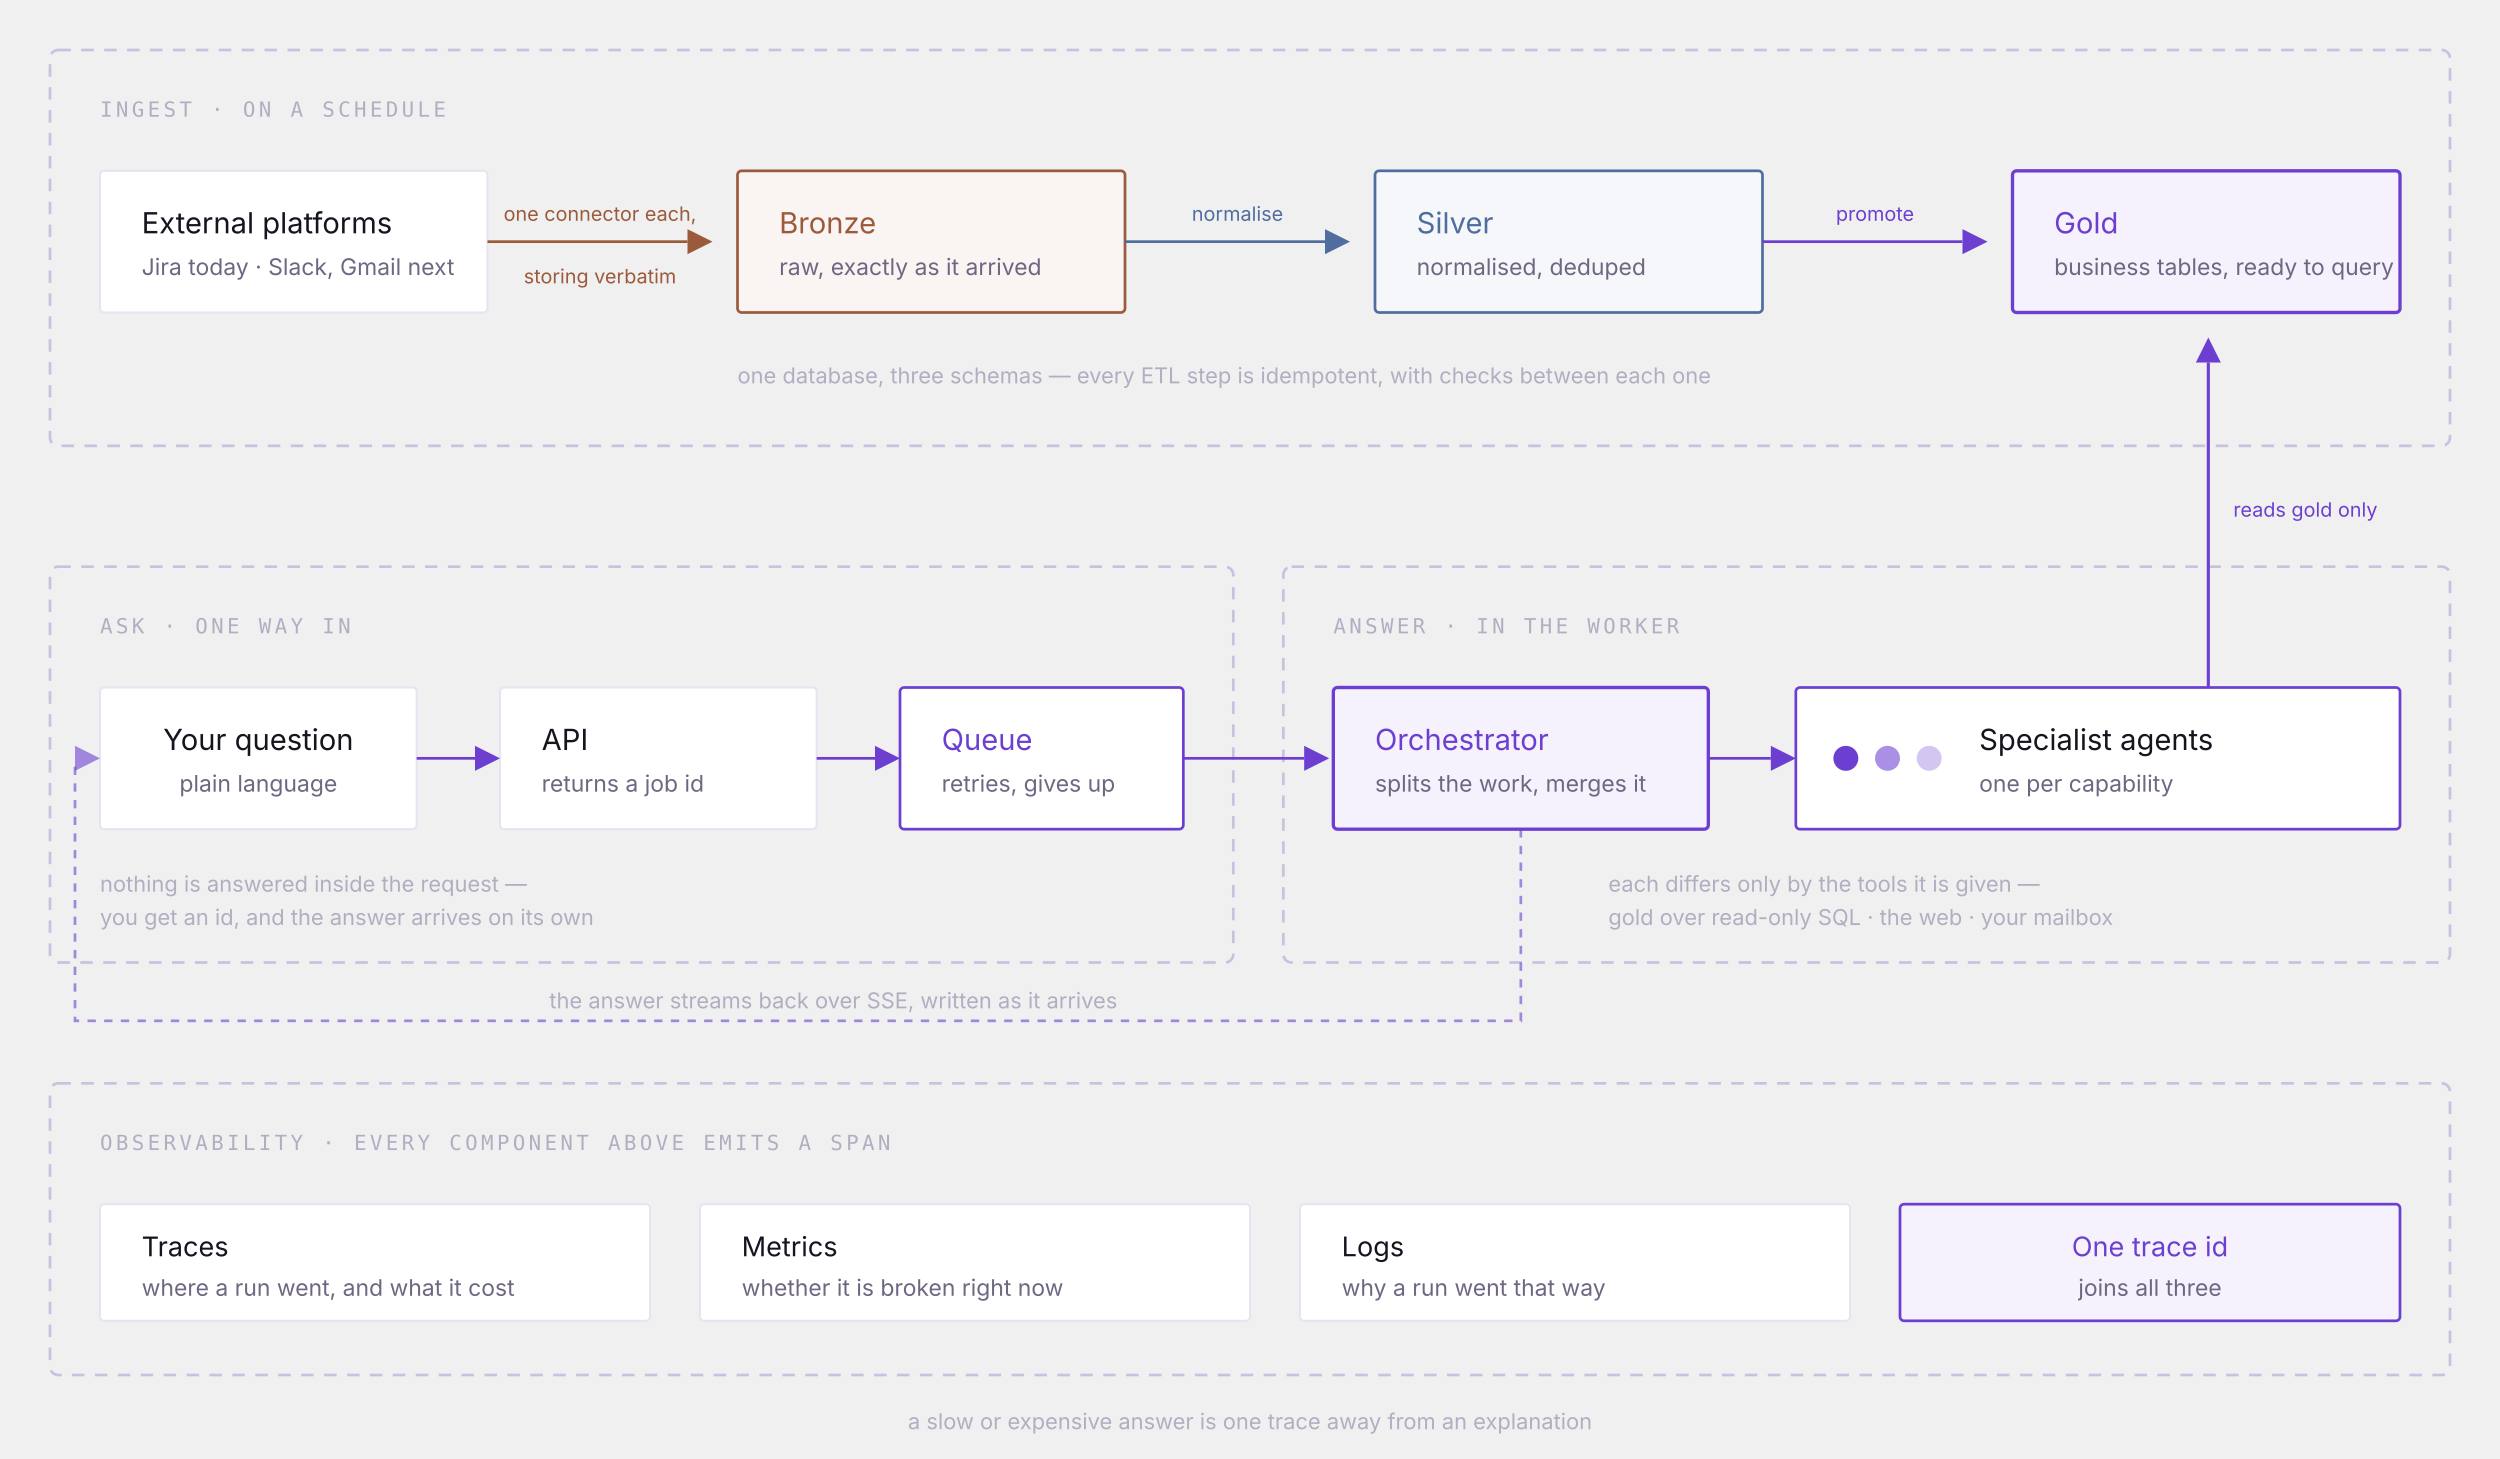
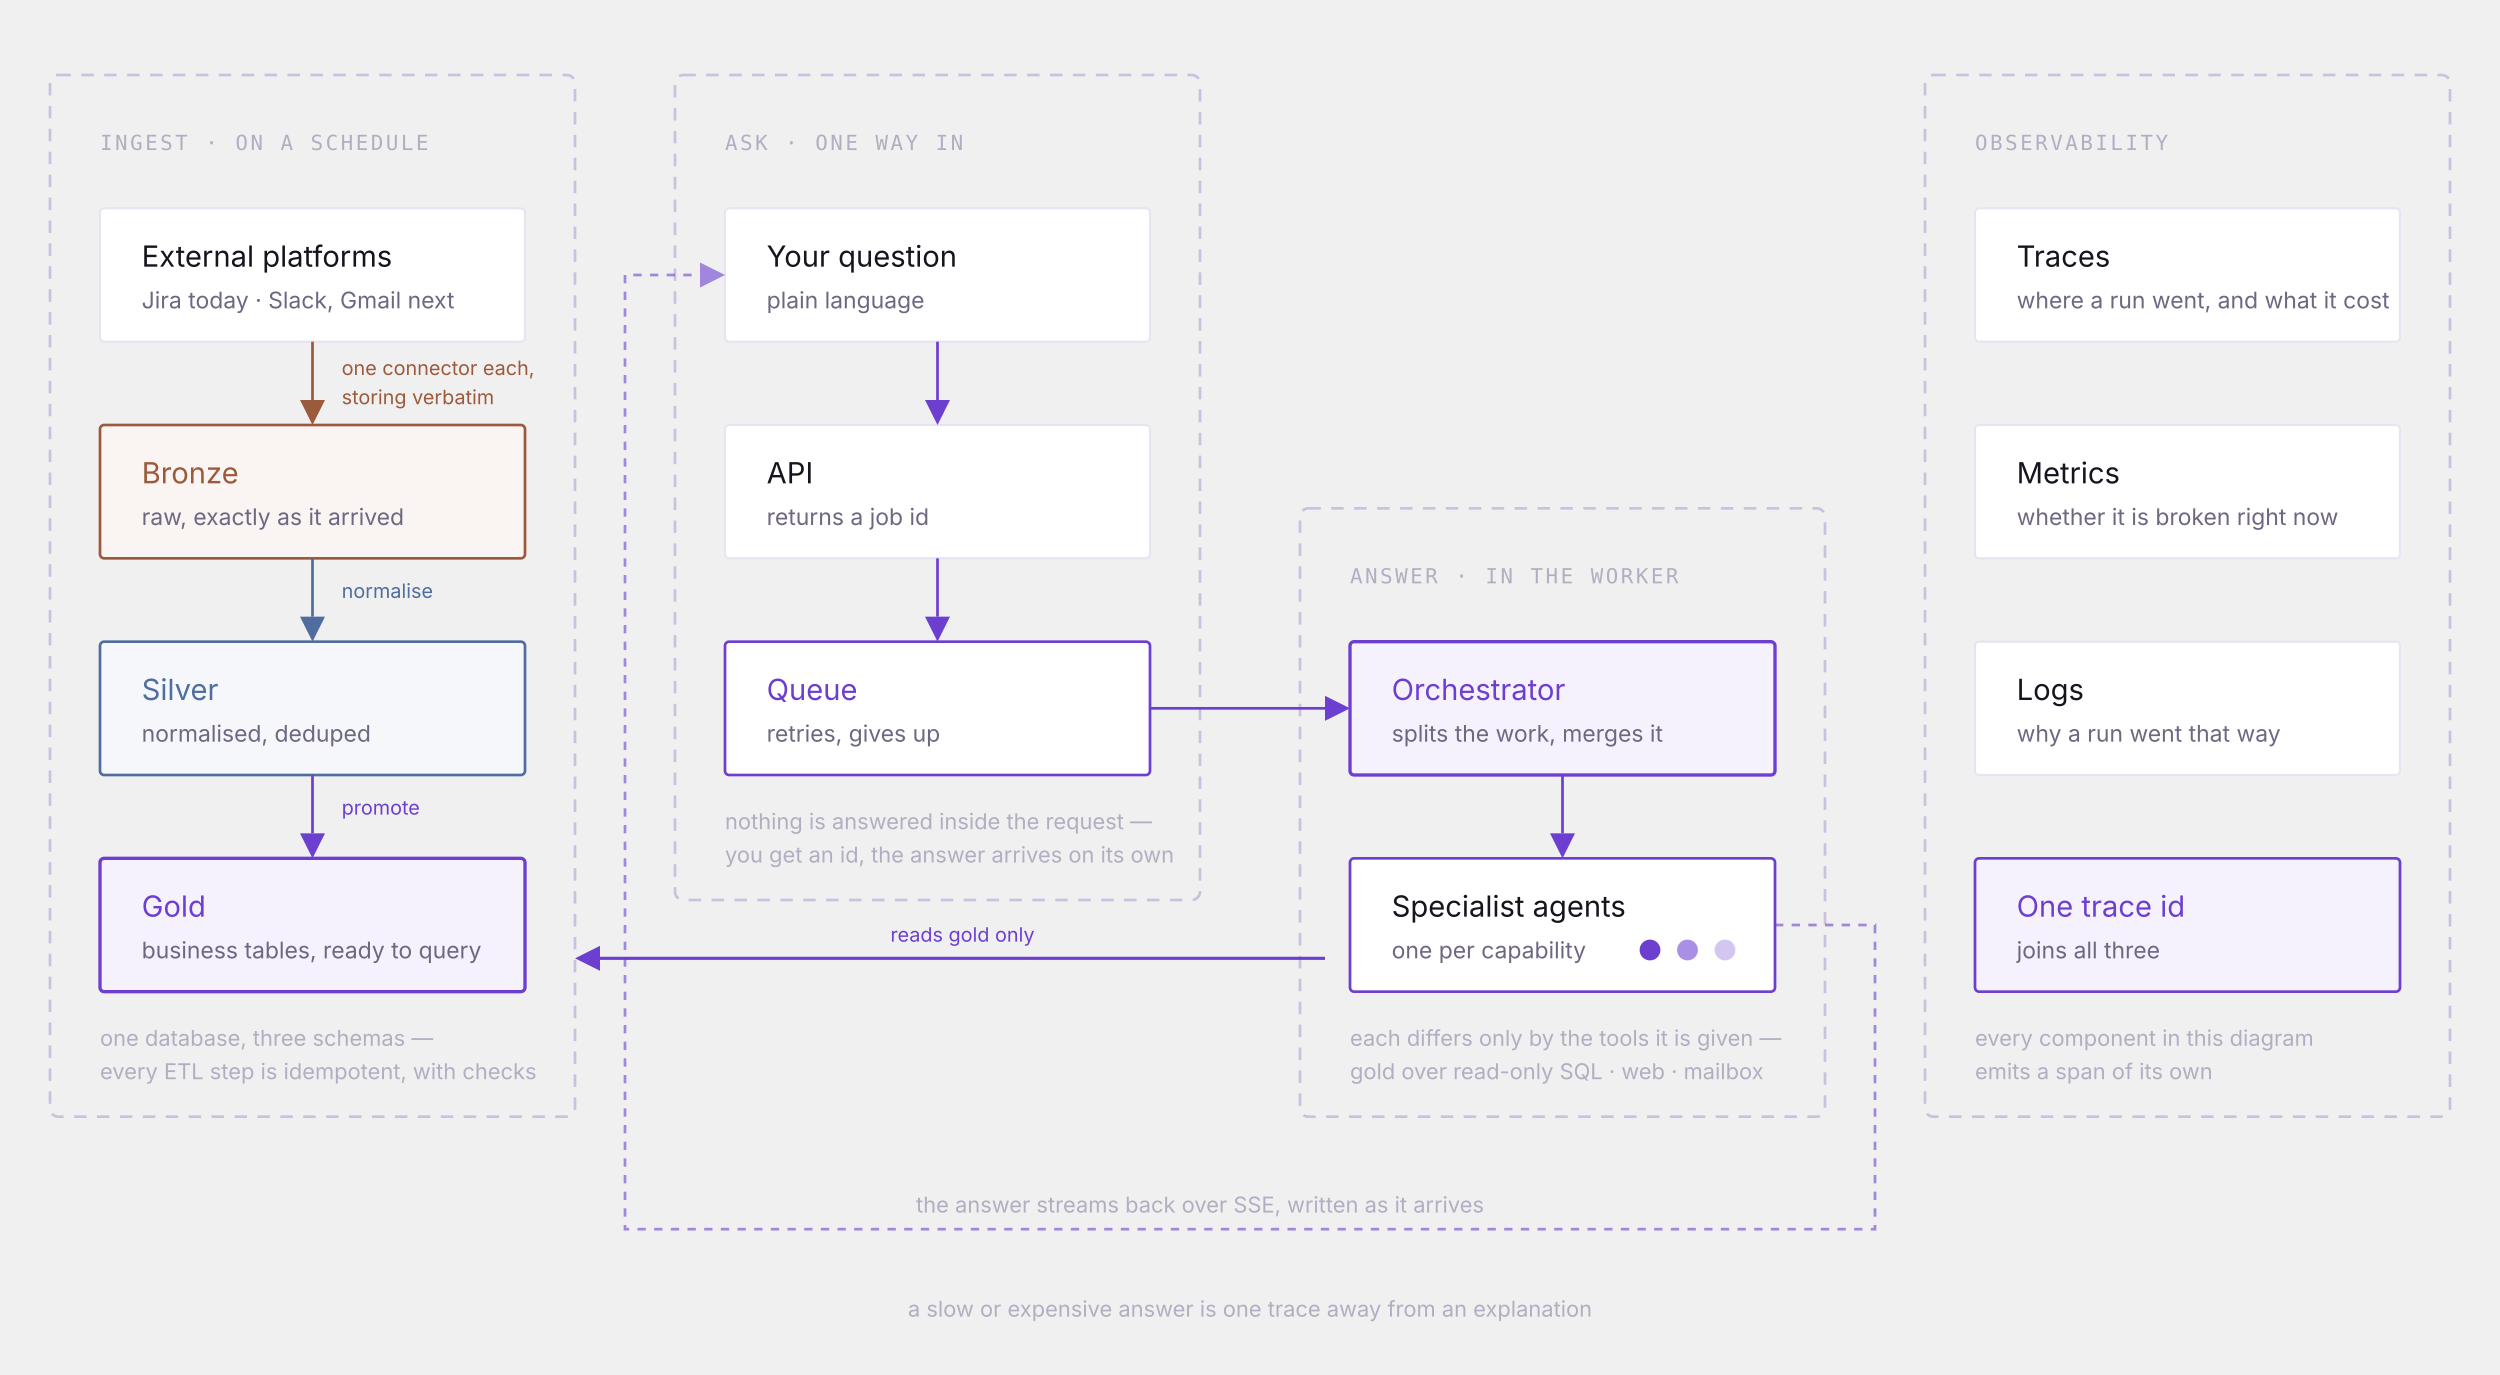
- <svg xmlns="http://www.w3.org/2000/svg" viewBox="0 0 1200 700" width="1200" height="700" role="img" aria-label="Mycel end to end: a scheduler pulls each external platform through its own connector into a bronze raw layer, which the ETL pipeline normalises to silver and promotes to gold. A question posted to the API returns a job id and goes on a message queue; a worker pulls it, and an orchestrator delegates to whichever specialist agents can answer, reading gold only. The answer streams back over SSE. Every component emits a span, and traces, metrics and logs share one trace id.">
+ <svg xmlns="http://www.w3.org/2000/svg" viewBox="0 0 1200 660" width="1200" height="660" role="img" aria-label="Mycel end to end, in four columns: a scheduler pulls each external platform through its own connector into a bronze raw layer, which the ETL pipeline normalises to silver and promotes to gold. A question posted to the API returns a job id and goes on a message queue; a worker pulls it, and an orchestrator delegates to whichever specialist agents can answer, reading gold only. The answer streams back over SSE. Every component emits a span, and traces, metrics and logs share one trace id.">
  <g font-family="ui-sans-serif, system-ui, -apple-system, sans-serif">
-     <rect x="24" y="24" width="1152" height="190" rx="4" fill="none" stroke="#c9c1de" stroke-width="1.3" stroke-dasharray="6 5" />
-     <text x="48" y="56" font-family="ui-monospace, SFMono-Regular, Menlo, monospace" font-size="10" letter-spacing="1.6" fill="#b3adc2">INGEST · ON A SCHEDULE</text>
-     <rect x="48" y="82" width="186" height="68" rx="2" fill="#ffffff" stroke="#e7e3f0" />
-     <text x="68" y="112" font-size="14" fill="#17141f">External platforms</text>
-     <text x="68" y="132" font-size="11" fill="#6f6782">Jira today · Slack, Gmail next</text>
-     <rect x="354" y="82" width="186" height="68" rx="2" fill="#faf5f3" stroke="#9c5a3c" stroke-width="1.3" />
-     <text x="374" y="112" font-size="14" fill="#9c5a3c">Bronze</text>
-     <text x="374" y="132" font-size="11" fill="#6f6782">raw, exactly as it arrived</text>
-     <rect x="660" y="82" width="186" height="68" rx="2" fill="#f5f7fa" stroke="#4f6d9e" stroke-width="1.3" />
-     <text x="680" y="112" font-size="14" fill="#4f6d9e">Silver</text>
-     <text x="680" y="132" font-size="11" fill="#6f6782">normalised, deduped</text>
-     <rect x="966" y="82" width="186" height="68" rx="2" fill="#f5f1fd" stroke="#6d3fd1" stroke-width="1.6" />
-     <text x="986" y="112" font-size="14" fill="#6d3fd1">Gold</text>
-     <text x="986" y="132" font-size="11" fill="#6f6782">business tables, ready to query</text>
-     <text x="354" y="184" font-size="10.5" fill="#b3adc2">one database, three schemas — every ETL step is idempotent, with checks between each one</text>
-     <rect x="24" y="272" width="568" height="190" rx="4" fill="none" stroke="#c9c1de" stroke-width="1.3" stroke-dasharray="6 5" />
-     <text x="48" y="304" font-family="ui-monospace, SFMono-Regular, Menlo, monospace" font-size="10" letter-spacing="1.6" fill="#b3adc2">ASK · ONE WAY IN</text>
-     <rect x="48" y="330" width="152" height="68" rx="2" fill="#ffffff" stroke="#e7e3f0" />
-     <text x="124" y="360" font-size="14" fill="#17141f" text-anchor="middle">Your question</text>
-     <text x="124" y="380" font-size="11" fill="#6f6782" text-anchor="middle">plain language</text>
-     <rect x="240" y="330" width="152" height="68" rx="2" fill="#ffffff" stroke="#e7e3f0" />
-     <text x="260" y="360" font-size="14" fill="#17141f">API</text>
-     <text x="260" y="380" font-size="11" fill="#6f6782">returns a job id</text>
-     <rect x="432" y="330" width="136" height="68" rx="2" fill="#ffffff" stroke="#6d3fd1" stroke-width="1.3" />
-     <text x="452" y="360" font-size="14" fill="#6d3fd1">Queue</text>
-     <text x="452" y="380" font-size="11" fill="#6f6782">retries, gives up</text>
-     <text x="48" y="428" font-size="10.5" fill="#b3adc2">nothing is answered inside the request —</text>
-     <text x="48" y="444" font-size="10.5" fill="#b3adc2">you get an id, and the answer arrives on its own</text>
-     <rect x="616" y="272" width="560" height="190" rx="4" fill="none" stroke="#c9c1de" stroke-width="1.3" stroke-dasharray="6 5" />
-     <text x="640" y="304" font-family="ui-monospace, SFMono-Regular, Menlo, monospace" font-size="10" letter-spacing="1.6" fill="#b3adc2">ANSWER · IN THE WORKER</text>
-     <rect x="640" y="330" width="180" height="68" rx="2" fill="#f5f1fd" stroke="#6d3fd1" stroke-width="1.6" />
-     <text x="660" y="360" font-size="14" fill="#6d3fd1">Orchestrator</text>
-     <text x="660" y="380" font-size="11" fill="#6f6782">splits the work, merges it</text>
-     <rect x="862" y="330" width="290" height="68" rx="2" fill="#ffffff" stroke="#6d3fd1" stroke-width="1.3" />
+     <rect x="24" y="36" width="252" height="500" rx="4" fill="none" stroke="#c9c1de" stroke-width="1.3" stroke-dasharray="6 5" />
+     <text x="48" y="72" font-family="ui-monospace, SFMono-Regular, Menlo, monospace" font-size="10" letter-spacing="1.2" fill="#b3adc2">INGEST · ON A SCHEDULE</text>
+     <rect x="48" y="100" width="204" height="64" rx="2" fill="#ffffff" stroke="#e7e3f0" />
+     <text x="68" y="128" font-size="14" fill="#17141f">External platforms</text>
+     <text x="68" y="148" font-size="11" fill="#6f6782">Jira today · Slack, Gmail next</text>
+     <rect x="48" y="204" width="204" height="64" rx="2" fill="#faf5f3" stroke="#9c5a3c" stroke-width="1.3" />
+     <text x="68" y="232" font-size="14" fill="#9c5a3c">Bronze</text>
+     <text x="68" y="252" font-size="11" fill="#6f6782">raw, exactly as it arrived</text>
+     <rect x="48" y="308" width="204" height="64" rx="2" fill="#f5f7fa" stroke="#4f6d9e" stroke-width="1.3" />
+     <text x="68" y="336" font-size="14" fill="#4f6d9e">Silver</text>
+     <text x="68" y="356" font-size="11" fill="#6f6782">normalised, deduped</text>
+     <rect x="48" y="412" width="204" height="64" rx="2" fill="#f5f1fd" stroke="#6d3fd1" stroke-width="1.6" />
+     <text x="68" y="440" font-size="14" fill="#6d3fd1">Gold</text>
+     <text x="68" y="460" font-size="11" fill="#6f6782">business tables, ready to query</text>
+     <text x="48" y="502" font-size="10.5" fill="#b3adc2">one database, three schemas —</text>
+     <text x="48" y="518" font-size="10.5" fill="#b3adc2">every ETL step is idempotent, with checks</text>
+     <rect x="324" y="36" width="252" height="396" rx="4" fill="none" stroke="#c9c1de" stroke-width="1.3" stroke-dasharray="6 5" />
+     <text x="348" y="72" font-family="ui-monospace, SFMono-Regular, Menlo, monospace" font-size="10" letter-spacing="1.2" fill="#b3adc2">ASK · ONE WAY IN</text>
+     <rect x="348" y="100" width="204" height="64" rx="2" fill="#ffffff" stroke="#e7e3f0" />
+     <text x="368" y="128" font-size="14" fill="#17141f">Your question</text>
+     <text x="368" y="148" font-size="11" fill="#6f6782">plain language</text>
+     <rect x="348" y="204" width="204" height="64" rx="2" fill="#ffffff" stroke="#e7e3f0" />
+     <text x="368" y="232" font-size="14" fill="#17141f">API</text>
+     <text x="368" y="252" font-size="11" fill="#6f6782">returns a job id</text>
+     <rect x="348" y="308" width="204" height="64" rx="2" fill="#ffffff" stroke="#6d3fd1" stroke-width="1.3" />
+     <text x="368" y="336" font-size="14" fill="#6d3fd1">Queue</text>
+     <text x="368" y="356" font-size="11" fill="#6f6782">retries, gives up</text>
+     <text x="348" y="398" font-size="10.5" fill="#b3adc2">nothing is answered inside the request —</text>
+     <text x="348" y="414" font-size="10.5" fill="#b3adc2">you get an id, the answer arrives on its own</text>
+     <rect x="624" y="244" width="252" height="292" rx="4" fill="none" stroke="#c9c1de" stroke-width="1.3" stroke-dasharray="6 5" />
+     <text x="648" y="280" font-family="ui-monospace, SFMono-Regular, Menlo, monospace" font-size="10" letter-spacing="1.2" fill="#b3adc2">ANSWER · IN THE WORKER</text>
+     <rect x="648" y="308" width="204" height="64" rx="2" fill="#f5f1fd" stroke="#6d3fd1" stroke-width="1.6" />
+     <text x="668" y="336" font-size="14" fill="#6d3fd1">Orchestrator</text>
+     <text x="668" y="356" font-size="11" fill="#6f6782">splits the work, merges it</text>
+     <rect x="648" y="412" width="204" height="64" rx="2" fill="#ffffff" stroke="#6d3fd1" stroke-width="1.3" />
+     <text x="668" y="440" font-size="14" fill="#17141f">Specialist agents</text>
+     <text x="668" y="460" font-size="11" fill="#6f6782">one per capability</text>
    <g fill="#6d3fd1">
-       <circle cx="886" cy="364" r="6" />
-       <circle cx="906" cy="364" r="6" opacity="0.58" />
-       <circle cx="926" cy="364" r="6" opacity="0.3" />
+       <circle cx="792" cy="456" r="5" />
+       <circle cx="810" cy="456" r="5" opacity="0.58" />
+       <circle cx="828" cy="456" r="5" opacity="0.3" />
    </g>
-     <text x="950" y="360" font-size="14" fill="#17141f">Specialist agents</text>
-     <text x="950" y="380" font-size="11" fill="#6f6782">one per capability</text>
-     <text x="772" y="428" font-size="10.5" fill="#b3adc2">each differs only by the tools it is given —</text>
-     <text x="772" y="444" font-size="10.5" fill="#b3adc2">gold over read-only SQL · the web · your mailbox</text>
-     <rect x="24" y="520" width="1152" height="140" rx="4" fill="none" stroke="#c9c1de" stroke-width="1.3" stroke-dasharray="6 5" />
-     <text x="48" y="552" font-family="ui-monospace, SFMono-Regular, Menlo, monospace" font-size="10" letter-spacing="1.6" fill="#b3adc2">OBSERVABILITY · EVERY COMPONENT ABOVE EMITS A SPAN</text>
-     <rect x="48" y="578" width="264" height="56" rx="2" fill="#ffffff" stroke="#e7e3f0" />
-     <text x="68" y="603" font-size="13" fill="#17141f">Traces</text>
-     <text x="68" y="622" font-size="11" fill="#6f6782">where a run went, and what it cost</text>
-     <rect x="336" y="578" width="264" height="56" rx="2" fill="#ffffff" stroke="#e7e3f0" />
-     <text x="356" y="603" font-size="13" fill="#17141f">Metrics</text>
-     <text x="356" y="622" font-size="11" fill="#6f6782">whether it is broken right now</text>
-     <rect x="624" y="578" width="264" height="56" rx="2" fill="#ffffff" stroke="#e7e3f0" />
-     <text x="644" y="603" font-size="13" fill="#17141f">Logs</text>
-     <text x="644" y="622" font-size="11" fill="#6f6782">why a run went that way</text>
-     <rect x="912" y="578" width="240" height="56" rx="2" fill="#f5f1fd" stroke="#6d3fd1" stroke-width="1.3" />
-     <text x="1032" y="603" font-size="13" fill="#6d3fd1" text-anchor="middle">One trace id</text>
-     <text x="1032" y="622" font-size="11" fill="#6f6782" text-anchor="middle">joins all three</text>
-     <path d="M234 116H330" fill="none" stroke="#9c5a3c" stroke-width="1.3" />
-     <path d="M330 110 342 116 330 122z" fill="#9c5a3c" />
-     <path d="M540 116H636" fill="none" stroke="#4f6d9e" stroke-width="1.3" />
-     <path d="M636 110 648 116 636 122z" fill="#4f6d9e" />
-     <path d="M846 116H942" fill="none" stroke="#6d3fd1" stroke-width="1.3" />
-     <path d="M942 110 954 116 942 122z" fill="#6d3fd1" />
-     <g font-size="9.5" text-anchor="middle">
-       <text x="288" y="106" fill="#9c5a3c">one connector each,</text>
-       <text x="288" y="136" fill="#9c5a3c">storing verbatim</text>
-       <text x="594" y="106" fill="#4f6d9e">normalise</text>
-       <text x="900" y="106" fill="#6d3fd1">promote</text>
+     <text x="648" y="502" font-size="10.5" fill="#b3adc2">each differs only by the tools it is given —</text>
+     <text x="648" y="518" font-size="10.5" fill="#b3adc2">gold over read-only SQL · web · mailbox</text>
+     <rect x="924" y="36" width="252" height="500" rx="4" fill="none" stroke="#c9c1de" stroke-width="1.3" stroke-dasharray="6 5" />
+     <text x="948" y="72" font-family="ui-monospace, SFMono-Regular, Menlo, monospace" font-size="10" letter-spacing="1.2" fill="#b3adc2">OBSERVABILITY</text>
+     <rect x="948" y="100" width="204" height="64" rx="2" fill="#ffffff" stroke="#e7e3f0" />
+     <text x="968" y="128" font-size="14" fill="#17141f">Traces</text>
+     <text x="968" y="148" font-size="11" fill="#6f6782">where a run went, and what it cost</text>
+     <rect x="948" y="204" width="204" height="64" rx="2" fill="#ffffff" stroke="#e7e3f0" />
+     <text x="968" y="232" font-size="14" fill="#17141f">Metrics</text>
+     <text x="968" y="252" font-size="11" fill="#6f6782">whether it is broken right now</text>
+     <rect x="948" y="308" width="204" height="64" rx="2" fill="#ffffff" stroke="#e7e3f0" />
+     <text x="968" y="336" font-size="14" fill="#17141f">Logs</text>
+     <text x="968" y="356" font-size="11" fill="#6f6782">why a run went that way</text>
+     <rect x="948" y="412" width="204" height="64" rx="2" fill="#f5f1fd" stroke="#6d3fd1" stroke-width="1.3" />
+     <text x="968" y="440" font-size="14" fill="#6d3fd1">One trace id</text>
+     <text x="968" y="460" font-size="11" fill="#6f6782">joins all three</text>
+     <text x="948" y="502" font-size="10.5" fill="#b3adc2">every component in this diagram</text>
+     <text x="948" y="518" font-size="10.5" fill="#b3adc2">emits a span of its own</text>
+     <path d="M150 164V192" fill="none" stroke="#9c5a3c" stroke-width="1.3" />
+     <path d="M144 192 150 204 156 192z" fill="#9c5a3c" />
+     <path d="M150 268V296" fill="none" stroke="#4f6d9e" stroke-width="1.3" />
+     <path d="M144 296 150 308 156 296z" fill="#4f6d9e" />
+     <path d="M150 372V400" fill="none" stroke="#6d3fd1" stroke-width="1.3" />
+     <path d="M144 400 150 412 156 400z" fill="#6d3fd1" />
+     <g font-size="9.5">
+       <text x="164" y="180" fill="#9c5a3c">one connector each,</text>
+       <text x="164" y="194" fill="#9c5a3c">storing verbatim</text>
+       <text x="164" y="287" fill="#4f6d9e">normalise</text>
+       <text x="164" y="391" fill="#6d3fd1">promote</text>
    </g>
    <g fill="none" stroke="#6d3fd1" stroke-width="1.3">
-       <path d="M200 364H228" />
-       <path d="M392 364H420" />
-       <path d="M568 364H626" />
-       <path d="M820 364H850" />
+       <path d="M450 164V192" />
+       <path d="M450 268V296" />
+       <path d="M552 340H636" />
+       <path d="M750 372V400" />
    </g>
    <g fill="#6d3fd1">
-       <path d="M228 358 240 364 228 370z" />
-       <path d="M420 358 432 364 420 370z" />
-       <path d="M626 358 638 364 626 370z" />
-       <path d="M850 358 862 364 850 370z" />
+       <path d="M444 192 450 204 456 192z" />
+       <path d="M444 296 450 308 456 296z" />
+       <path d="M636 334 648 340 636 346z" />
+       <path d="M744 400 750 412 756 400z" />
    </g>
-     <path d="M1060 330V174" fill="none" stroke="#6d3fd1" stroke-width="1.5" />
-     <path d="M1054 174 1060 162 1066 174z" fill="#6d3fd1" />
-     <text x="1072" y="248" font-size="9.5" fill="#6d3fd1">reads gold only</text>
+     <path d="M636 460H288" fill="none" stroke="#6d3fd1" stroke-width="1.5" />
+     <path d="M288 454 276 460 288 466z" fill="#6d3fd1" />
+     <text x="462" y="452" font-size="9.5" fill="#6d3fd1" text-anchor="middle">reads gold only</text>
    <g fill="none" stroke="#6d3fd1" stroke-width="1.3" stroke-dasharray="4 4" opacity="0.6">
-       <path d="M730 398V490H36V364" />
+       <path d="M852 444H900V590H300V132H336" />
    </g>
-     <path d="M36 358 48 364 36 370z" fill="#6d3fd1" opacity="0.6" />
-     <text x="400" y="484" font-size="10.5" fill="#b3adc2" text-anchor="middle">the answer streams back over SSE, written as it arrives</text>
-     <text x="600" y="686" font-size="10.5" fill="#b3adc2" text-anchor="middle">a slow or expensive answer is one trace away from an explanation</text>
+     <path d="M336 126 348 132 336 138z" fill="#6d3fd1" opacity="0.6" />
+     <text x="576" y="582" font-size="10.5" fill="#b3adc2" text-anchor="middle">the answer streams back over SSE, written as it arrives</text>
+     <text x="600" y="632" font-size="10.5" fill="#b3adc2" text-anchor="middle">a slow or expensive answer is one trace away from an explanation</text>
  </g>
</svg>
